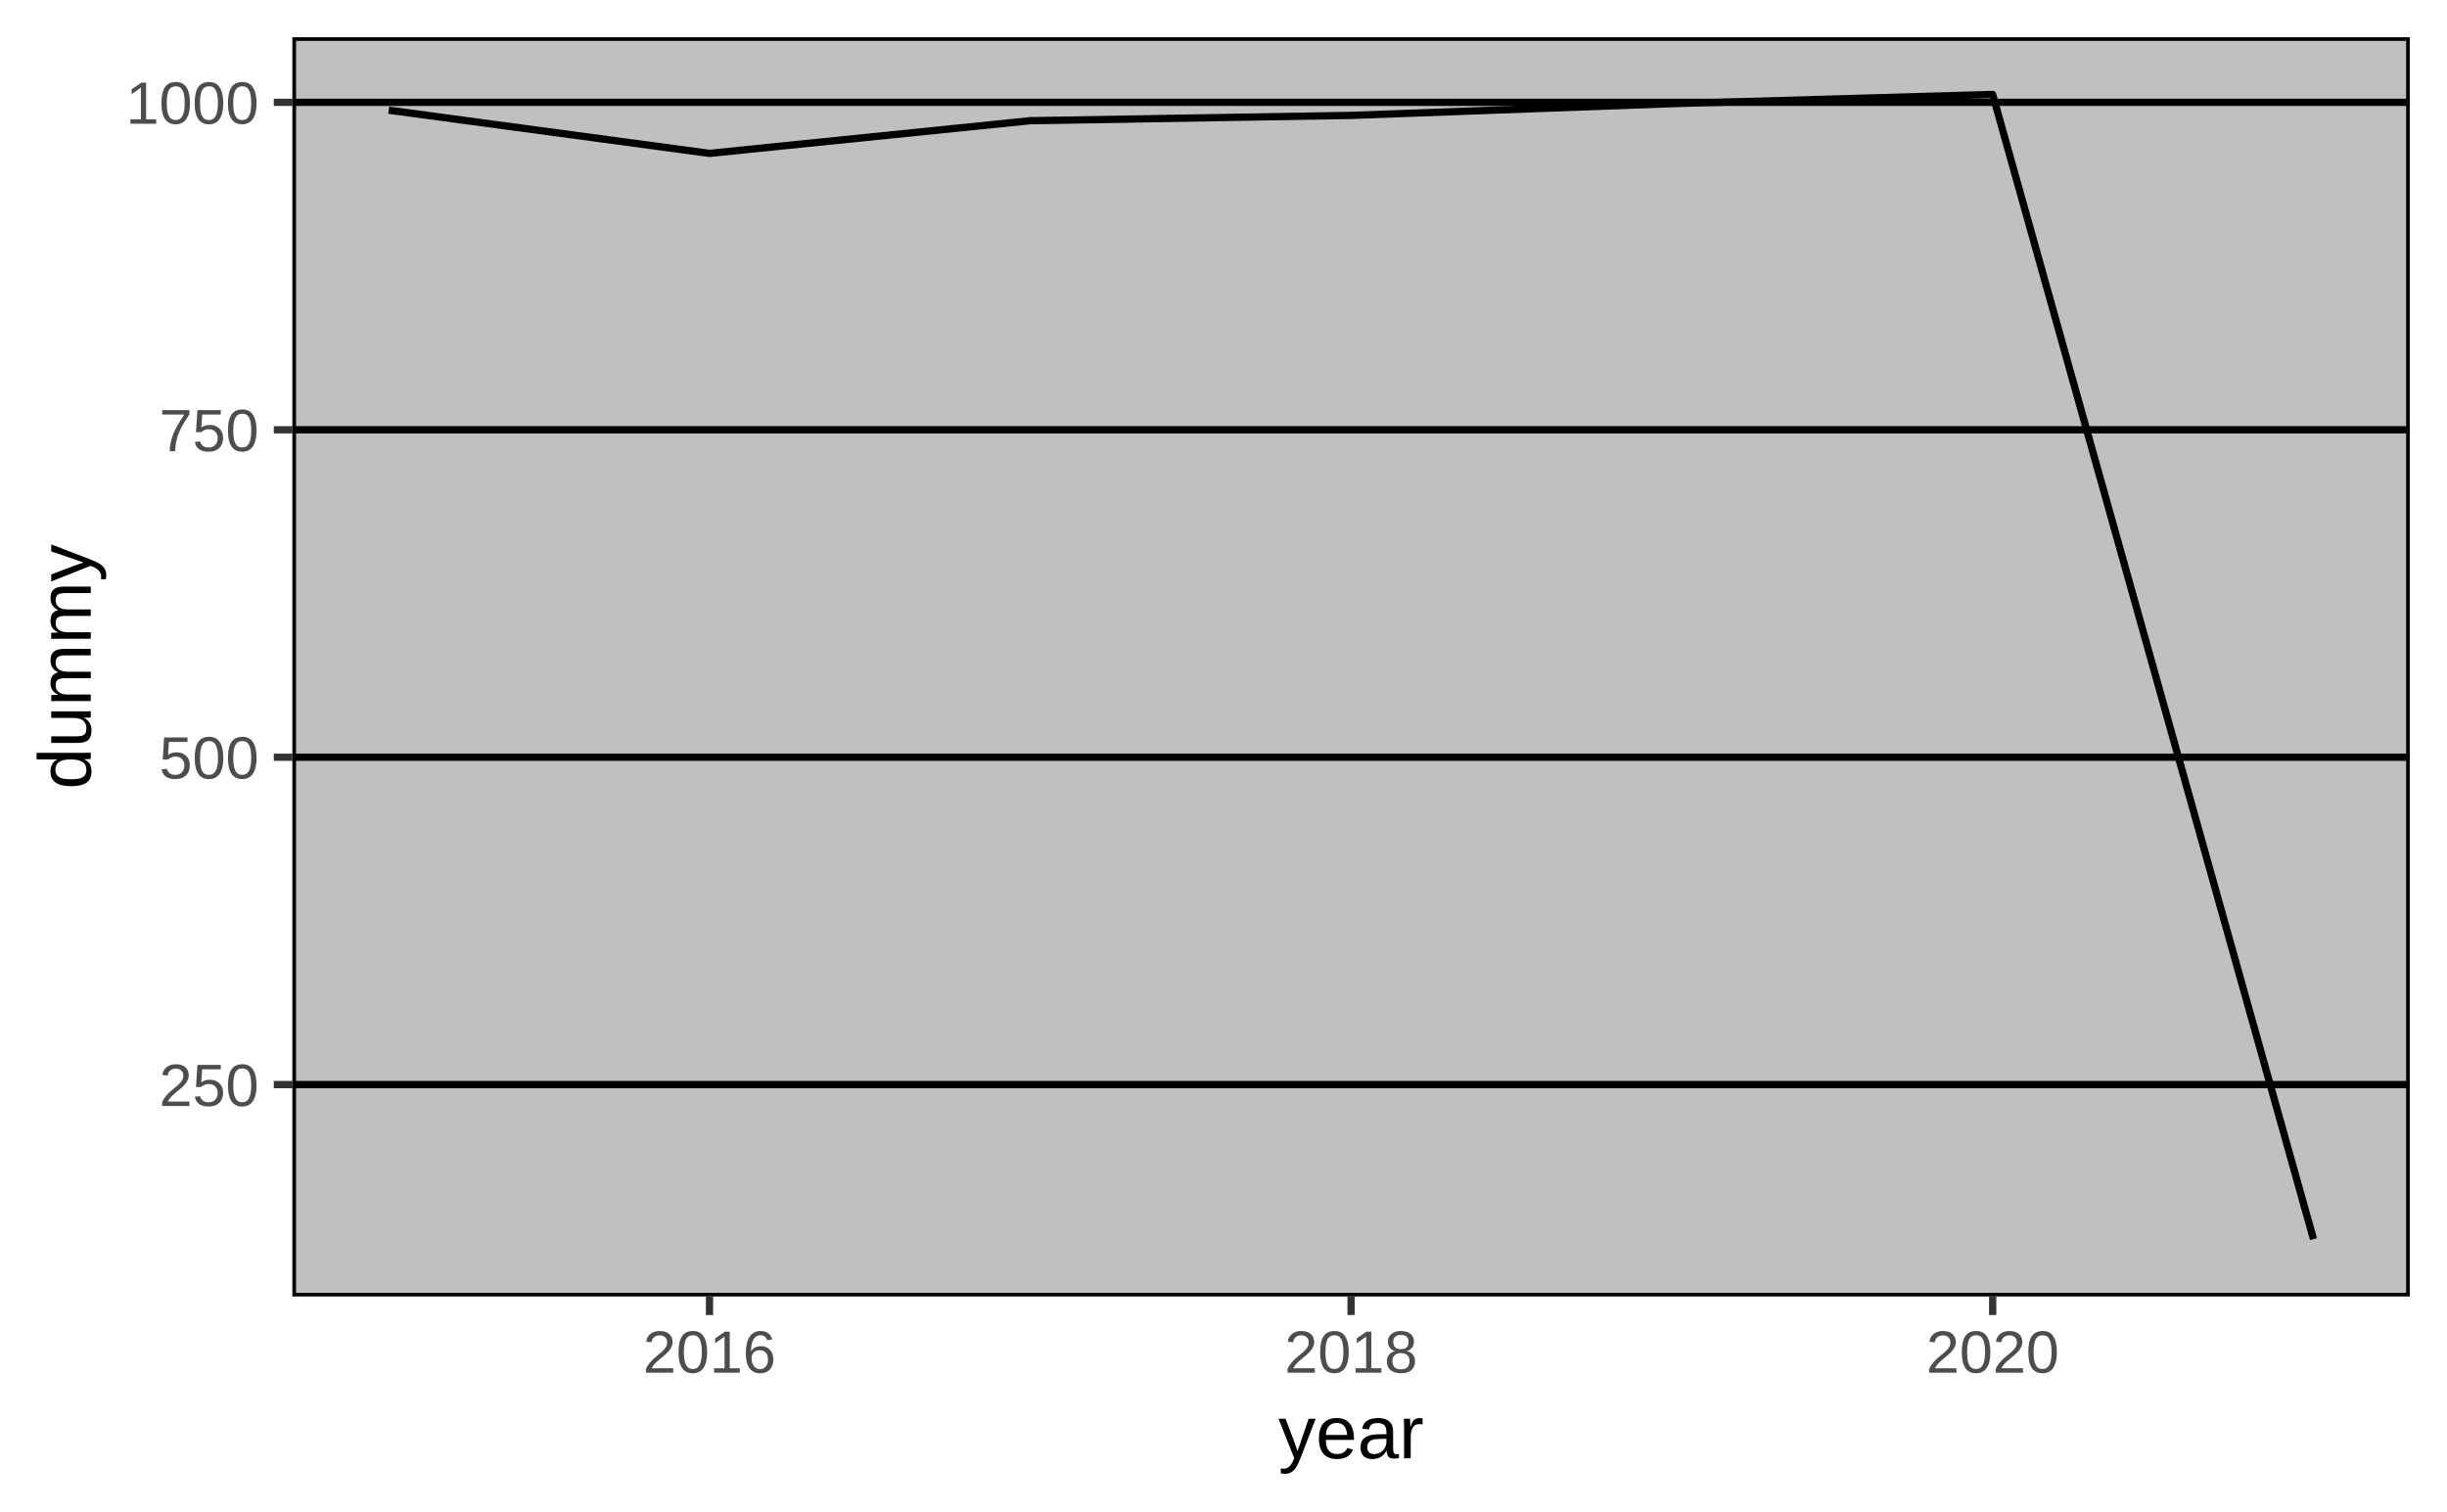
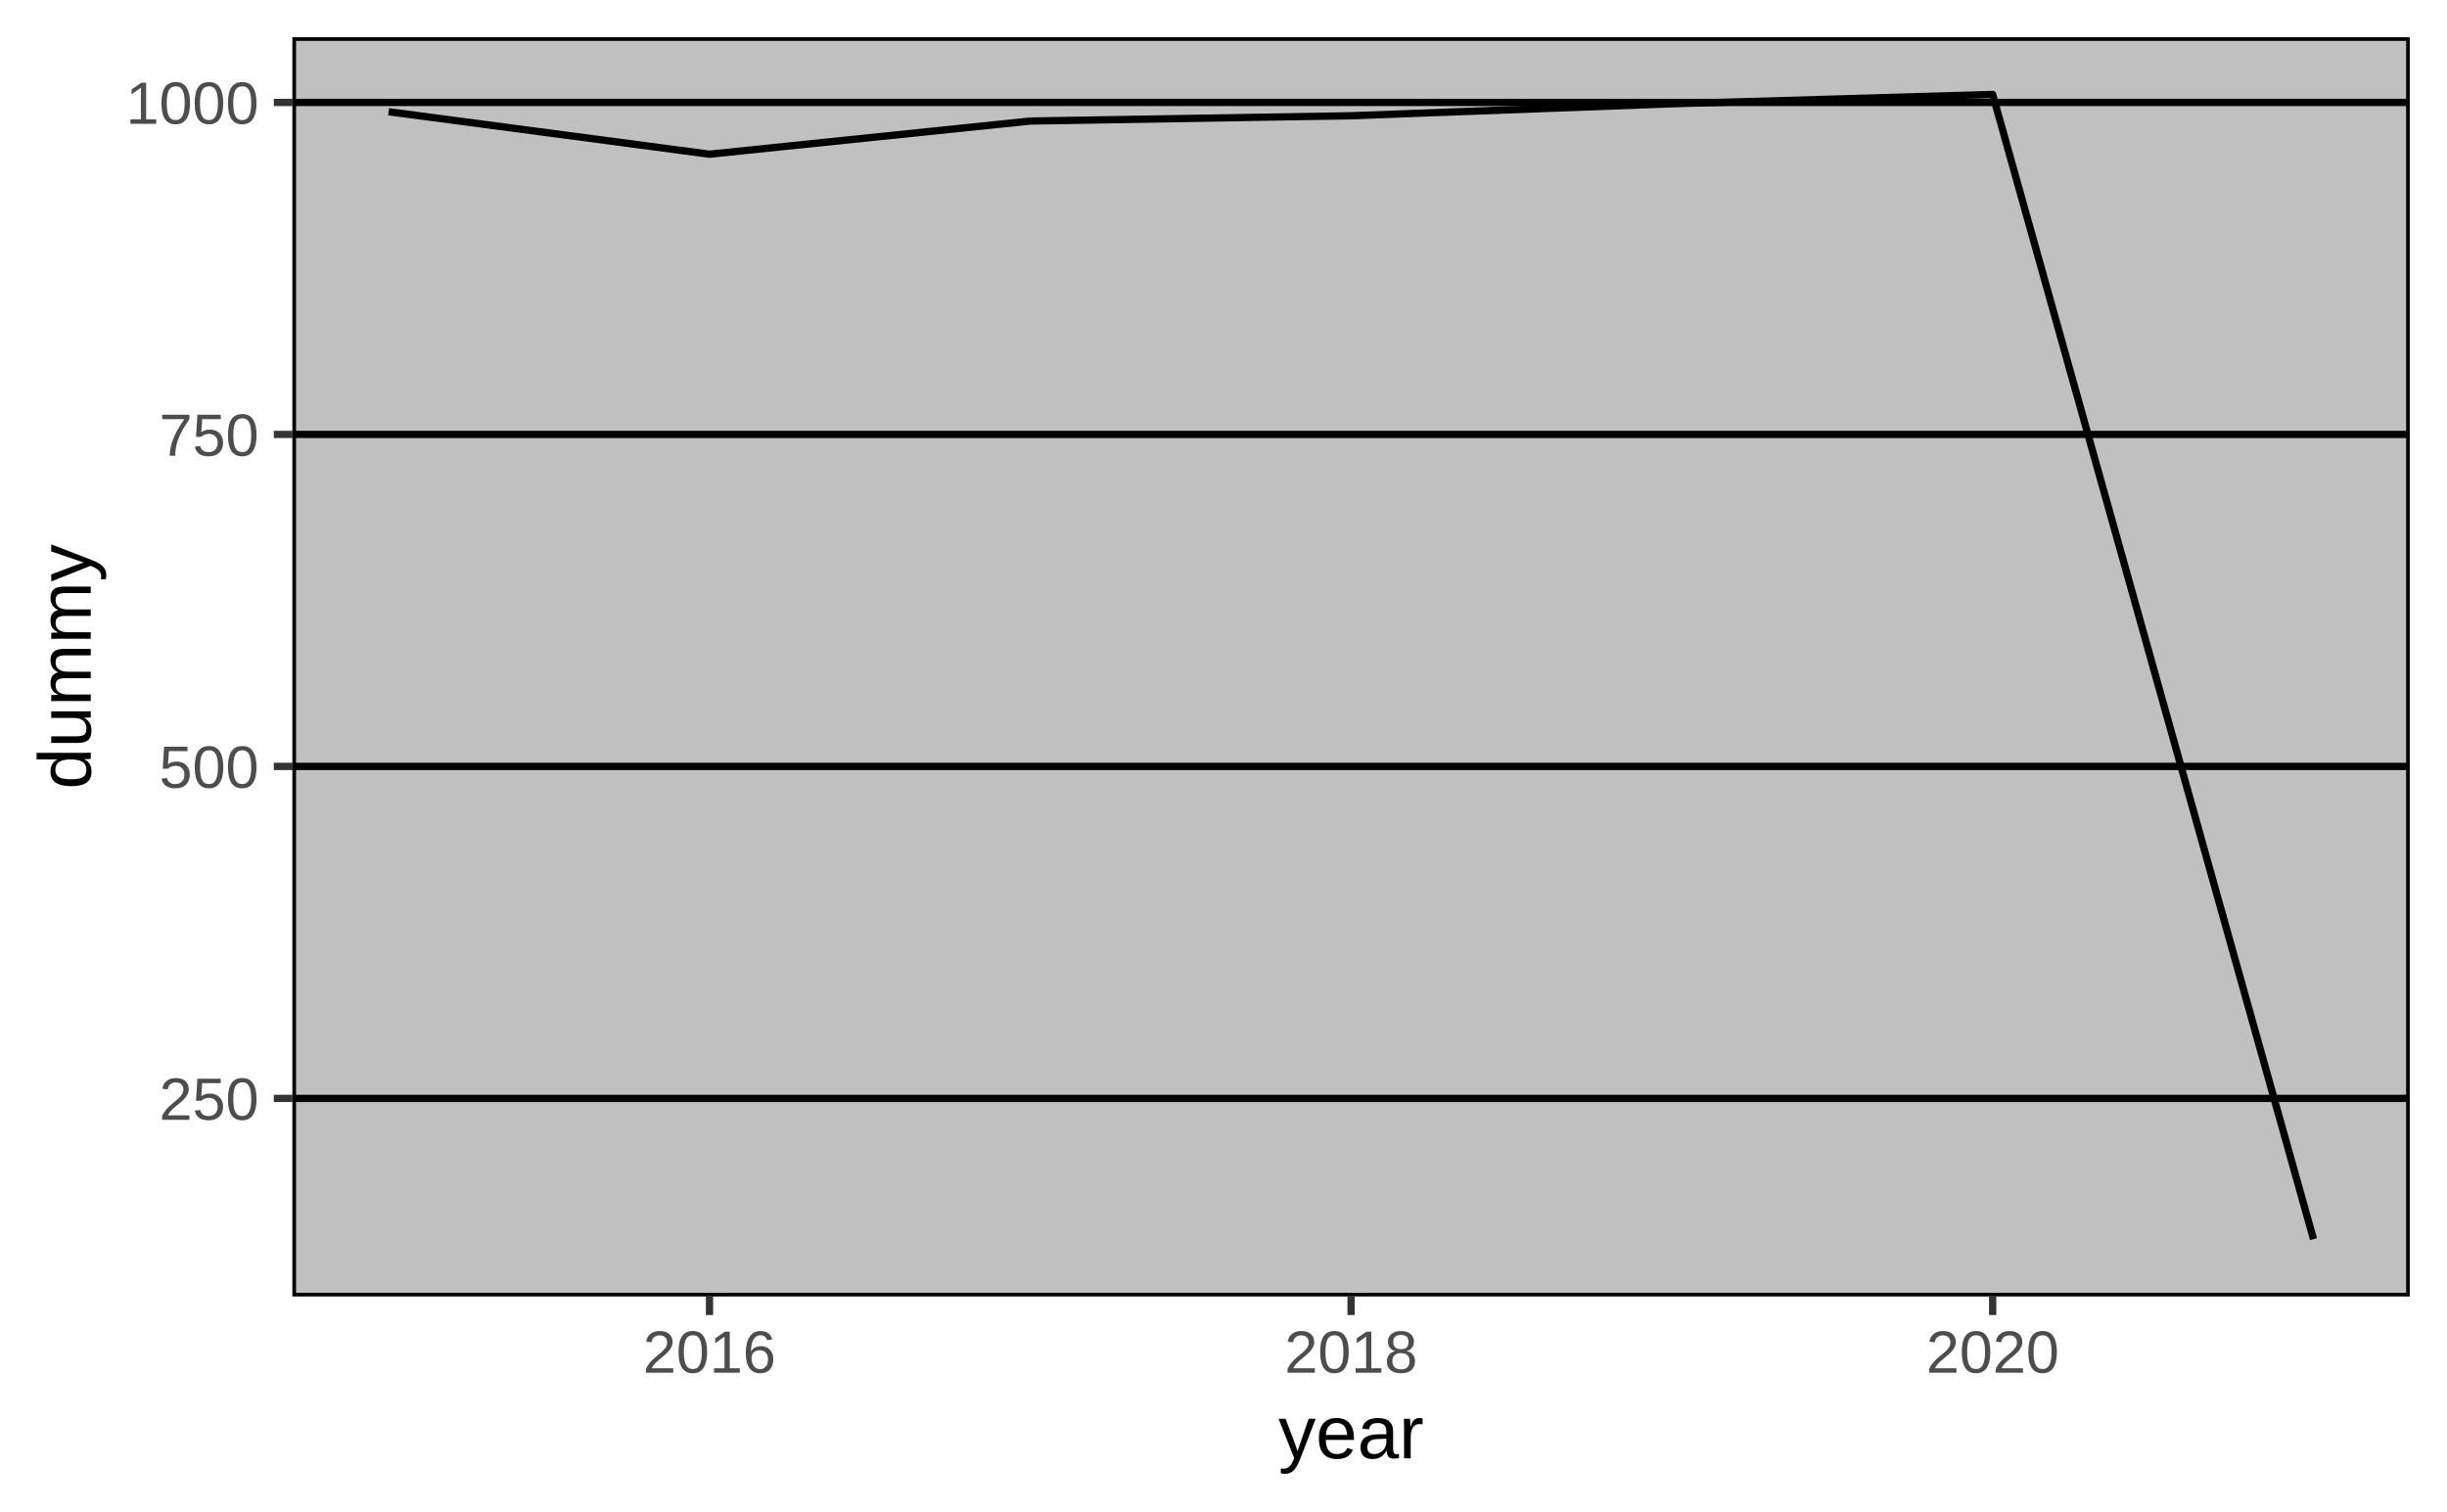
<svg xmlns="http://www.w3.org/2000/svg" viewBox="0 0 360.00 222.48">
  <defs>
    <style type="text/css">
    line, polyline, polygon, path, rect, circle {
      fill: none;
      stroke: #000000;
      stroke-linecap: round;
      stroke-linejoin: round;
      stroke-miterlimit: 10.00;
    }
  </style>
  </defs>
  <rect width="100%" height="100%" style="stroke: none; fill: #FFFFFF;" />
  <rect x="0" y="0.00" width="360.00" height="222.48" style="stroke-width: 1.07; stroke: #FFFFFF; fill: #FFFFFF;" />
  <defs>
    <clipPath id="cpNDMuMDJ8MzU0LjUyfDE5MC43Nnw1LjQ4">
      <rect x="43.02" y="5.48" width="311.50" height="185.28" />
    </clipPath>
  </defs>
  <rect x="43.02" y="5.48" width="311.50" height="185.28" style="stroke-width: 1.07; stroke: none; fill: #C0C0C0;" clip-path="url(#cpNDMuMDJ8MzU0LjUyfDE5MC43Nnw1LjQ4)" />
-   <polyline points="43.02,159.59 354.52,159.59 " style="stroke-width: 1.07; stroke-linecap: butt;" clip-path="url(#cpNDMuMDJ8MzU0LjUyfDE5MC43Nnw1LjQ4)" />
-   <polyline points="43.02,111.42 354.52,111.42 " style="stroke-width: 1.07; stroke-linecap: butt;" clip-path="url(#cpNDMuMDJ8MzU0LjUyfDE5MC43Nnw1LjQ4)" />
-   <polyline points="43.02,63.24 354.52,63.24 " style="stroke-width: 1.07; stroke-linecap: butt;" clip-path="url(#cpNDMuMDJ8MzU0LjUyfDE5MC43Nnw1LjQ4)" />
-   <polyline points="43.02,15.06 354.52,15.06 " style="stroke-width: 1.07; stroke-linecap: butt;" clip-path="url(#cpNDMuMDJ8MzU0LjUyfDE5MC43Nnw1LjQ4)" />
-   <polyline points="57.18,16.21 104.38,22.57 151.57,17.76 198.77,16.98 245.97,15.25 293.16,13.90 340.36,182.33 " style="stroke-width: 1.07; stroke-linecap: butt;" clip-path="url(#cpNDMuMDJ8MzU0LjUyfDE5MC43Nnw1LjQ4)" />
+   <polyline points="43.02,161.62 354.52,161.62 " style="stroke-width: 1.07; stroke-linecap: butt;" clip-path="url(#cpNDMuMDJ8MzU0LjUyfDE5MC43Nnw1LjQ4)" />
+   <polyline points="43.02,112.77 354.52,112.77 " style="stroke-width: 1.07; stroke-linecap: butt;" clip-path="url(#cpNDMuMDJ8MzU0LjUyfDE5MC43Nnw1LjQ4)" />
+   <polyline points="43.02,63.92 354.52,63.92 " style="stroke-width: 1.07; stroke-linecap: butt;" clip-path="url(#cpNDMuMDJ8MzU0LjUyfDE5MC43Nnw1LjQ4)" />
+   <polyline points="43.02,15.07 354.52,15.07 " style="stroke-width: 1.07; stroke-linecap: butt;" clip-path="url(#cpNDMuMDJ8MzU0LjUyfDE5MC43Nnw1LjQ4)" />
+   <polyline points="57.18,16.44 104.38,22.69 151.57,17.81 198.77,17.03 245.97,15.27 293.16,13.90 340.36,182.33 " style="stroke-width: 1.07; stroke-linecap: butt;" clip-path="url(#cpNDMuMDJ8MzU0LjUyfDE5MC43Nnw1LjQ4)" />
  <rect x="43.02" y="5.48" width="311.50" height="185.28" style="stroke-width: 1.07;" clip-path="url(#cpNDMuMDJ8MzU0LjUyfDE5MC43Nnw1LjQ4)" />
  <defs>
    <clipPath id="cpMC4wMHwzNjAuMDB8MjIyLjQ4fDAuMDA=">
      <rect x="0.00" y="0.00" width="360.00" height="222.48" />
    </clipPath>
  </defs>
  <g clip-path="url(#cpMC4wMHwzNjAuMDB8MjIyLjQ4fDAuMDA=)">
-     <text x="23.41" y="162.74" style="font-size: 8.80px; fill: #4D4D4D; font-family: Arial;" textLength="14.68px" lengthAdjust="spacingAndGlyphs">250</text>
+     <text x="23.41" y="164.77" style="font-size: 8.80px; fill: #4D4D4D; font-family: Arial;" textLength="14.68px" lengthAdjust="spacingAndGlyphs">250</text>
  </g>
  <g clip-path="url(#cpMC4wMHwzNjAuMDB8MjIyLjQ4fDAuMDA=)">
-     <text x="23.41" y="114.56" style="font-size: 8.80px; fill: #4D4D4D; font-family: Arial;" textLength="14.68px" lengthAdjust="spacingAndGlyphs">500</text>
+     <text x="23.41" y="115.92" style="font-size: 8.80px; fill: #4D4D4D; font-family: Arial;" textLength="14.68px" lengthAdjust="spacingAndGlyphs">500</text>
  </g>
  <g clip-path="url(#cpMC4wMHwzNjAuMDB8MjIyLjQ4fDAuMDA=)">
-     <text x="23.41" y="66.39" style="font-size: 8.80px; fill: #4D4D4D; font-family: Arial;" textLength="14.68px" lengthAdjust="spacingAndGlyphs">750</text>
+     <text x="23.41" y="67.07" style="font-size: 8.80px; fill: #4D4D4D; font-family: Arial;" textLength="14.68px" lengthAdjust="spacingAndGlyphs">750</text>
  </g>
  <g clip-path="url(#cpMC4wMHwzNjAuMDB8MjIyLjQ4fDAuMDA=)">
-     <text x="18.51" y="18.21" style="font-size: 8.80px; fill: #4D4D4D; font-family: Arial;" textLength="19.58px" lengthAdjust="spacingAndGlyphs">1000</text>
+     <text x="18.51" y="18.22" style="font-size: 8.80px; fill: #4D4D4D; font-family: Arial;" textLength="19.58px" lengthAdjust="spacingAndGlyphs">1000</text>
  </g>
-   <polyline points="40.28,159.59 43.02,159.59 " style="stroke-width: 1.07; stroke: #333333; stroke-linecap: butt;" clip-path="url(#cpMC4wMHwzNjAuMDB8MjIyLjQ4fDAuMDA=)" />
-   <polyline points="40.28,111.42 43.02,111.42 " style="stroke-width: 1.07; stroke: #333333; stroke-linecap: butt;" clip-path="url(#cpMC4wMHwzNjAuMDB8MjIyLjQ4fDAuMDA=)" />
-   <polyline points="40.28,63.24 43.02,63.24 " style="stroke-width: 1.07; stroke: #333333; stroke-linecap: butt;" clip-path="url(#cpMC4wMHwzNjAuMDB8MjIyLjQ4fDAuMDA=)" />
-   <polyline points="40.28,15.06 43.02,15.06 " style="stroke-width: 1.07; stroke: #333333; stroke-linecap: butt;" clip-path="url(#cpMC4wMHwzNjAuMDB8MjIyLjQ4fDAuMDA=)" />
+   <polyline points="40.28,161.62 43.02,161.62 " style="stroke-width: 1.07; stroke: #333333; stroke-linecap: butt;" clip-path="url(#cpMC4wMHwzNjAuMDB8MjIyLjQ4fDAuMDA=)" />
+   <polyline points="40.28,112.77 43.02,112.77 " style="stroke-width: 1.07; stroke: #333333; stroke-linecap: butt;" clip-path="url(#cpMC4wMHwzNjAuMDB8MjIyLjQ4fDAuMDA=)" />
+   <polyline points="40.28,63.92 43.02,63.92 " style="stroke-width: 1.07; stroke: #333333; stroke-linecap: butt;" clip-path="url(#cpMC4wMHwzNjAuMDB8MjIyLjQ4fDAuMDA=)" />
+   <polyline points="40.28,15.07 43.02,15.07 " style="stroke-width: 1.07; stroke: #333333; stroke-linecap: butt;" clip-path="url(#cpMC4wMHwzNjAuMDB8MjIyLjQ4fDAuMDA=)" />
  <polyline points="104.38,193.50 104.38,190.76 " style="stroke-width: 1.07; stroke: #333333; stroke-linecap: butt;" clip-path="url(#cpMC4wMHwzNjAuMDB8MjIyLjQ4fDAuMDA=)" />
  <polyline points="198.77,193.50 198.77,190.76 " style="stroke-width: 1.07; stroke: #333333; stroke-linecap: butt;" clip-path="url(#cpMC4wMHwzNjAuMDB8MjIyLjQ4fDAuMDA=)" />
  <polyline points="293.16,193.50 293.16,190.76 " style="stroke-width: 1.07; stroke: #333333; stroke-linecap: butt;" clip-path="url(#cpMC4wMHwzNjAuMDB8MjIyLjQ4fDAuMDA=)" />
  <g clip-path="url(#cpMC4wMHwzNjAuMDB8MjIyLjQ4fDAuMDA=)">
    <text x="94.59" y="201.99" style="font-size: 8.80px; fill: #4D4D4D; font-family: Arial;" textLength="19.58px" lengthAdjust="spacingAndGlyphs">2016</text>
  </g>
  <g clip-path="url(#cpMC4wMHwzNjAuMDB8MjIyLjQ4fDAuMDA=)">
    <text x="188.98" y="201.99" style="font-size: 8.80px; fill: #4D4D4D; font-family: Arial;" textLength="19.58px" lengthAdjust="spacingAndGlyphs">2018</text>
  </g>
  <g clip-path="url(#cpMC4wMHwzNjAuMDB8MjIyLjQ4fDAuMDA=)">
    <text x="283.38" y="201.99" style="font-size: 8.80px; fill: #4D4D4D; font-family: Arial;" textLength="19.58px" lengthAdjust="spacingAndGlyphs">2020</text>
  </g>
  <g clip-path="url(#cpMC4wMHwzNjAuMDB8MjIyLjQ4fDAuMDA=)">
    <text x="188.07" y="214.58" style="font-size: 11.00px; font-family: Arial;" textLength="21.40px" lengthAdjust="spacingAndGlyphs">year</text>
  </g>
  <g clip-path="url(#cpMC4wMHwzNjAuMDB8MjIyLjQ4fDAuMDA=)">
    <text transform="translate(13.35,116.15) rotate(-90)" style="font-size: 11.00px; font-family: Arial;" textLength="36.06px" lengthAdjust="spacingAndGlyphs">dummy</text>
  </g>
</svg>
